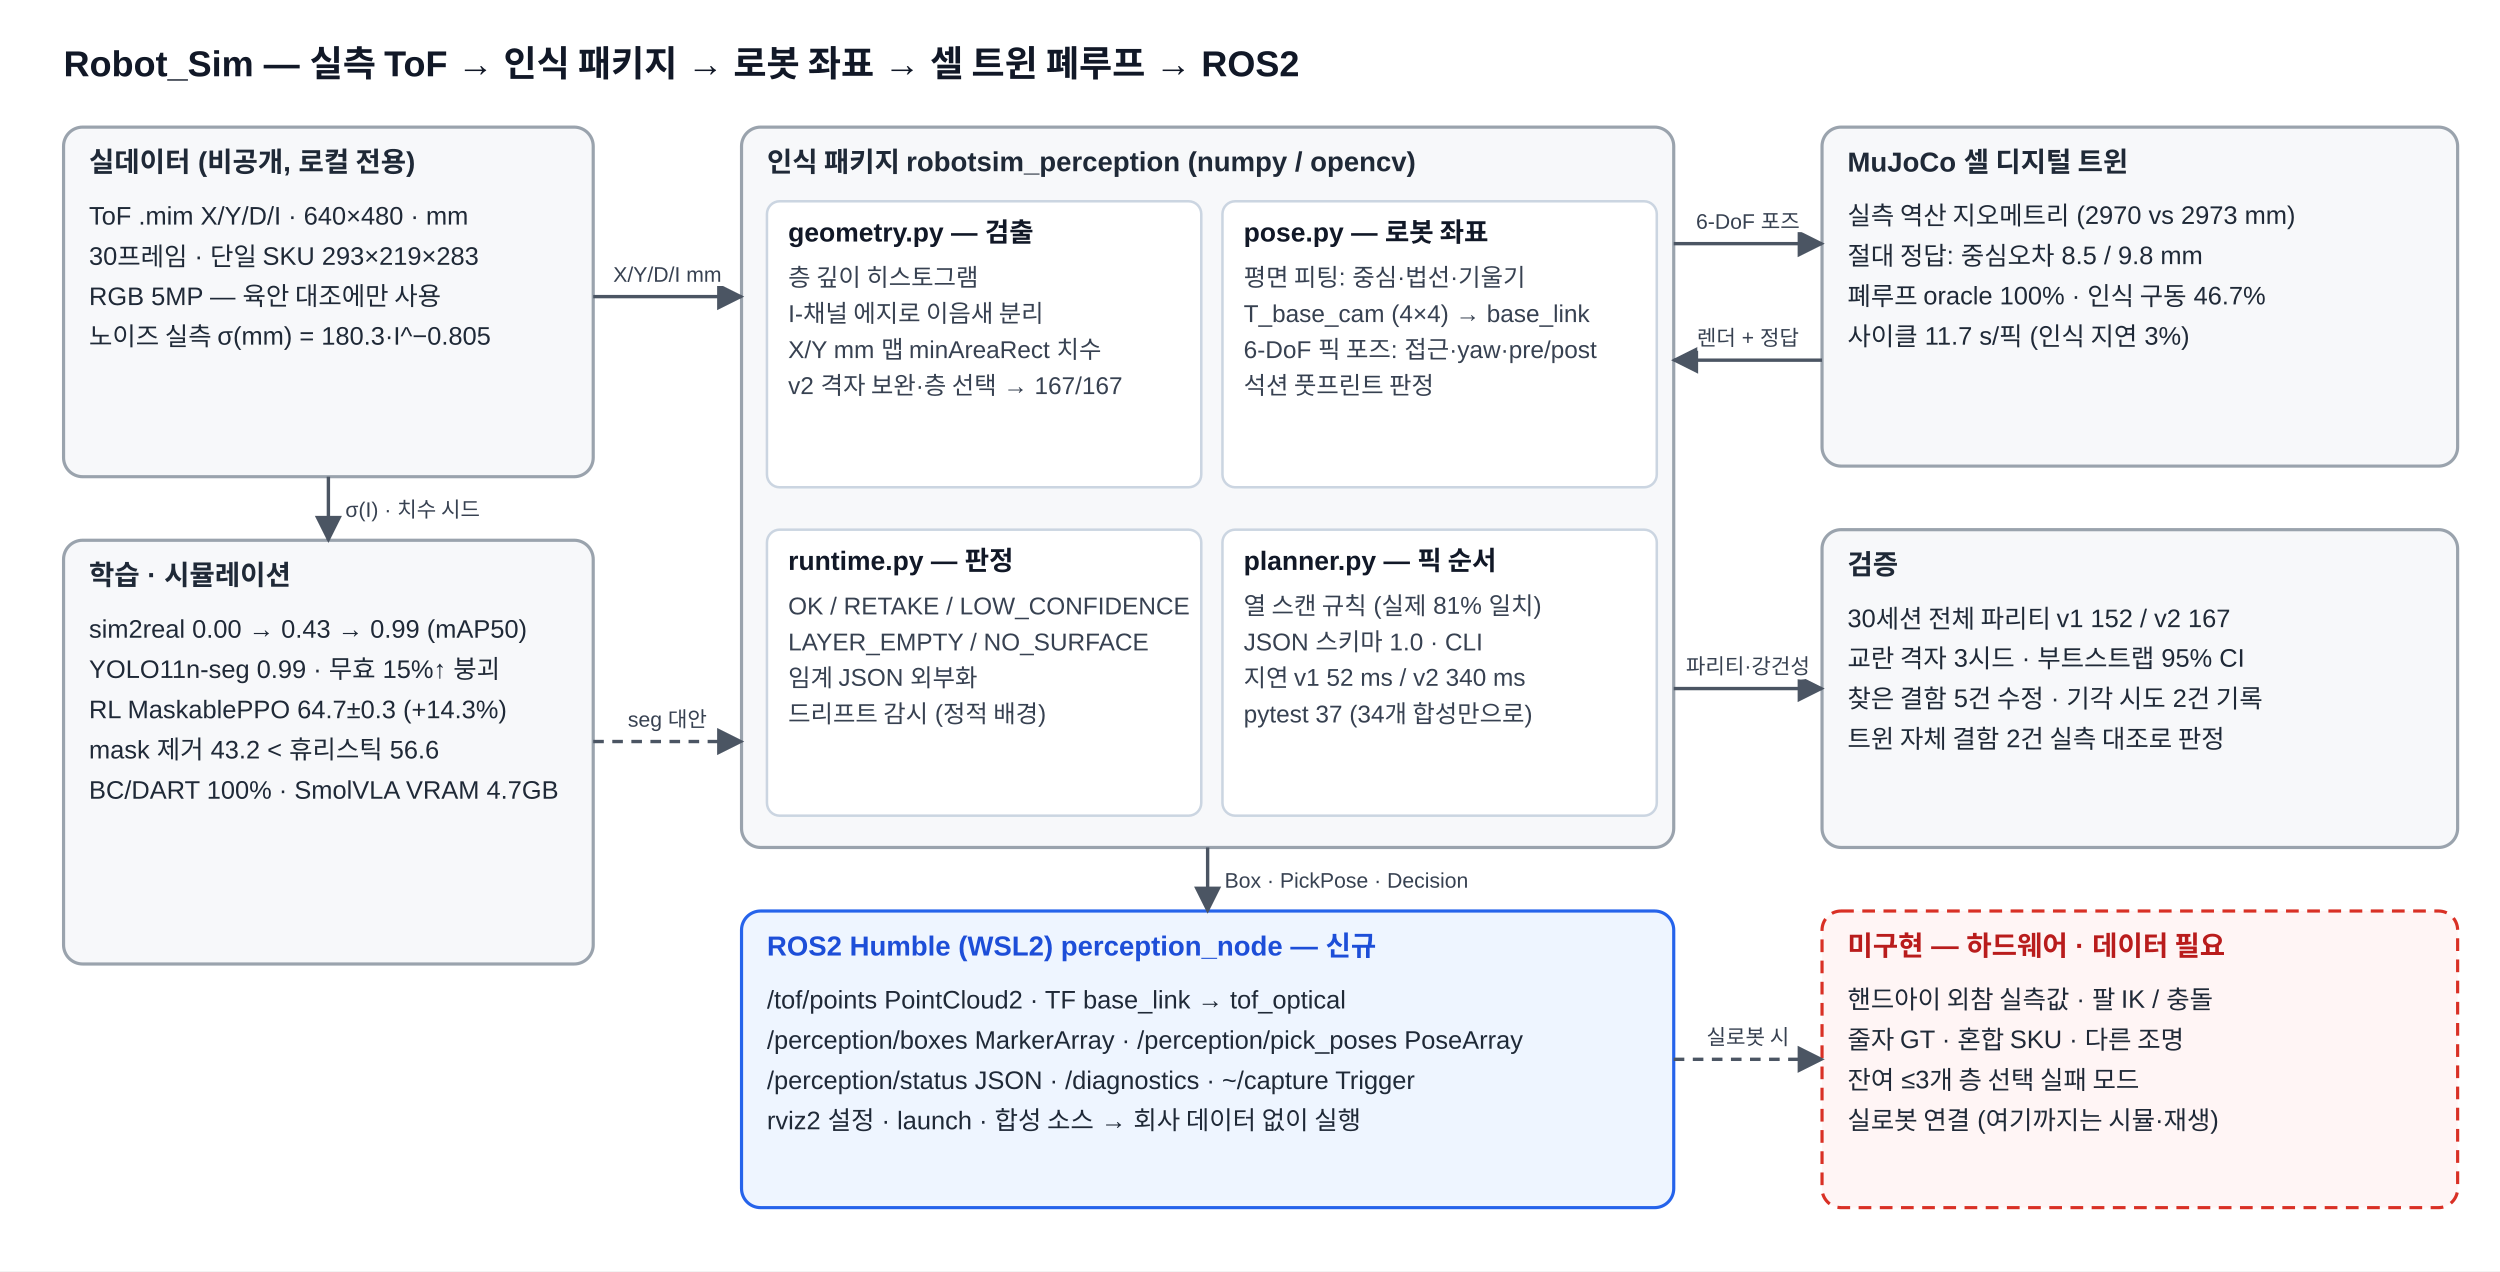
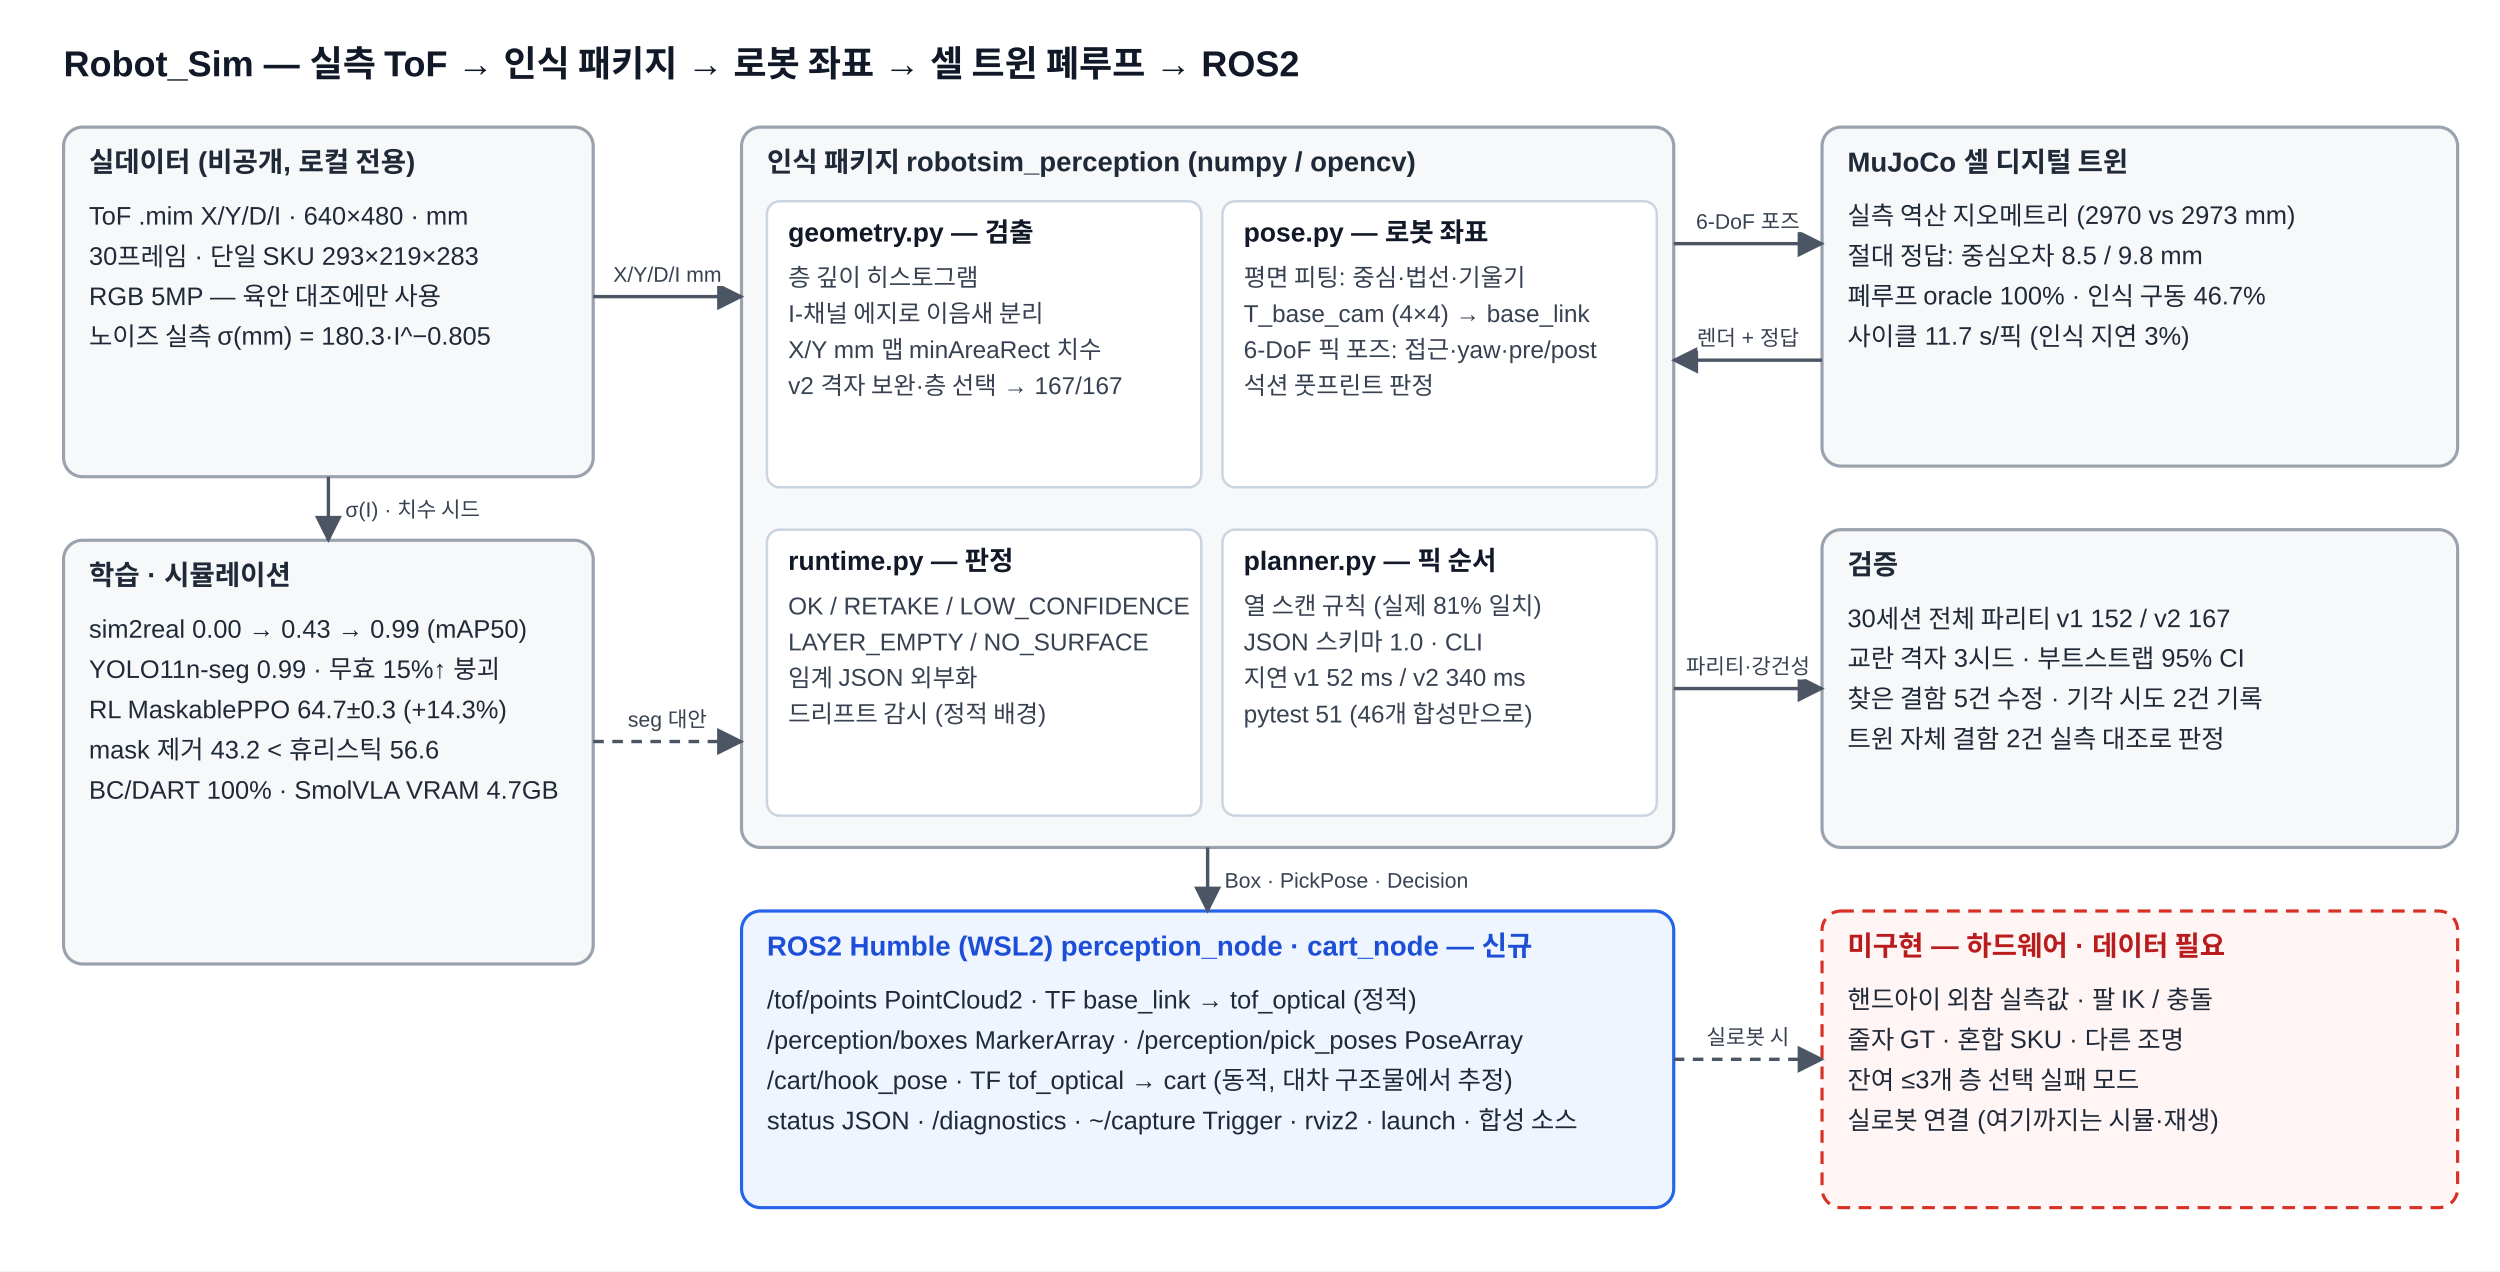
<svg xmlns="http://www.w3.org/2000/svg" width="1180" height="600" viewBox="0 0 1180 600" font-family="&quot;Segoe UI&quot;, &quot;Malgun Gothic&quot;, &quot;Apple SD Gothic Neo&quot;, &quot;Noto Sans KR&quot;, Arial, sans-serif">
  <defs>
    <marker id="ah" viewBox="0 0 10 10" refX="9" refY="5" markerWidth="8" markerHeight="8" orient="auto">
      <path d="M0,0 L10,5 L0,10 z" fill="#4b5563" />
    </marker>
  </defs>
  <rect width="1180" height="600" fill="#ffffff" />
  <text x="30" y="36" font-size="17" font-weight="700" fill="#111827">Robot_Sim — 실측 ToF → 인식 패키지 → 로봇 좌표 → 셀 트윈 폐루프 → ROS2</text>
  <rect x="30" y="60" width="250" height="165" rx="9" fill="#f7f8fa" stroke="#9aa3ad" stroke-width="1.5" />
  <text x="42" y="81" font-size="13" font-weight="700" fill="#1f2937">실데이터 (비공개, 로컬 전용)</text>
  <text x="42" y="106" font-size="12" fill="#1f2937">ToF .mim  X/Y/D/I · 640×480 · mm</text>
  <text x="42" y="125" font-size="12" fill="#1f2937">30프레임 · 단일 SKU 293×219×283</text>
  <text x="42" y="144" font-size="12" fill="#1f2937">RGB 5MP — 육안 대조에만 사용</text>
  <text x="42" y="163" font-size="12" fill="#1f2937">노이즈 실측 σ(mm) = 180.3·I^−0.805</text>
  <rect x="30" y="255" width="250" height="200" rx="9" fill="#f7f8fa" stroke="#9aa3ad" stroke-width="1.5" />
  <text x="42" y="276" font-size="13" font-weight="700" fill="#1f2937">학습 · 시뮬레이션</text>
  <text x="42" y="301" font-size="12" fill="#1f2937">sim2real  0.00 → 0.43 → 0.99 (mAP50)</text>
  <text x="42" y="320" font-size="12" fill="#1f2937">YOLO11n-seg 0.99 · 무효 15%↑ 붕괴</text>
  <text x="42" y="339" font-size="12" fill="#1f2937">RL MaskablePPO 64.7±0.3 (+14.3%)</text>
  <text x="42" y="358" font-size="12" fill="#1f2937">   mask 제거 43.2 &lt; 휴리스틱 56.6</text>
  <text x="42" y="377" font-size="12" fill="#1f2937">BC/DART 100% · SmolVLA VRAM 4.7GB</text>
  <rect x="350" y="60" width="440" height="340" rx="9" fill="#f7f8fa" stroke="#9aa3ad" stroke-width="1.5" />
  <text x="362" y="81" font-size="13" font-weight="700" fill="#1f2937">인식 패키지  robotsim_perception  (numpy / opencv)</text>
  <rect x="362" y="95" width="205" height="135" rx="6" fill="#ffffff" stroke="#cbd5e1" stroke-width="1.2" />
  <text x="372" y="114" font-size="12.5" font-weight="700" fill="#111827">geometry.py — 검출</text>
  <text x="372" y="135" font-size="11.5" fill="#374151">층 깊이 히스토그램</text>
  <text x="372" y="152" font-size="11.5" fill="#374151">I-채널 에지로 이음새 분리</text>
  <text x="372" y="169" font-size="11.5" fill="#374151">X/Y mm 맵 minAreaRect 치수</text>
  <text x="372" y="186" font-size="11.5" fill="#374151">v2 격자 보완·층 선택 → 167/167</text>
  <rect x="577" y="95" width="205" height="135" rx="6" fill="#ffffff" stroke="#cbd5e1" stroke-width="1.2" />
  <text x="587" y="114" font-size="12.5" font-weight="700" fill="#111827">pose.py — 로봇 좌표</text>
  <text x="587" y="135" font-size="11.5" fill="#374151">평면 피팅: 중심·법선·기울기</text>
  <text x="587" y="152" font-size="11.5" fill="#374151">T_base_cam (4×4) → base_link</text>
  <text x="587" y="169" font-size="11.5" fill="#374151">6-DoF 픽 포즈: 접근·yaw·pre/post</text>
  <text x="587" y="186" font-size="11.5" fill="#374151">석션 풋프린트 판정</text>
  <rect x="362" y="250" width="205" height="135" rx="6" fill="#ffffff" stroke="#cbd5e1" stroke-width="1.2" />
  <text x="372" y="269" font-size="12.5" font-weight="700" fill="#111827">runtime.py — 판정</text>
  <text x="372" y="290" font-size="11.5" fill="#374151">OK / RETAKE / LOW_CONFIDENCE</text>
  <text x="372" y="307" font-size="11.5" fill="#374151">LAYER_EMPTY / NO_SURFACE</text>
  <text x="372" y="324" font-size="11.5" fill="#374151">임계 JSON 외부화</text>
  <text x="372" y="341" font-size="11.5" fill="#374151">드리프트 감시 (정적 배경)</text>
  <rect x="577" y="250" width="205" height="135" rx="6" fill="#ffffff" stroke="#cbd5e1" stroke-width="1.2" />
  <text x="587" y="269" font-size="12.5" font-weight="700" fill="#111827">planner.py — 픽 순서</text>
  <text x="587" y="290" font-size="11.5" fill="#374151">열 스캔 규칙 (실제 81% 일치)</text>
  <text x="587" y="307" font-size="11.5" fill="#374151">JSON 스키마 1.0 · CLI</text>
  <text x="587" y="324" font-size="11.5" fill="#374151">지연 v1 52 ms / v2 340 ms</text>
-   <text x="587" y="341" font-size="11.5" fill="#374151">pytest 37 (34개 합성만으로)</text>
+   <text x="587" y="341" font-size="11.5" fill="#374151">pytest 51 (46개 합성만으로)</text>
  <rect x="350" y="430" width="440" height="140" rx="9" fill="#eef5ff" stroke="#2563eb" stroke-width="1.5" />
-   <text x="362" y="451" font-size="13" font-weight="700" fill="#1d4ed8">ROS2 Humble (WSL2)  perception_node — 신규</text>
-   <text x="362" y="476" font-size="12" fill="#1f2937">/tof/points PointCloud2 · TF base_link → tof_optical</text>
+   <text x="362" y="451" font-size="13" font-weight="700" fill="#1d4ed8">ROS2 Humble (WSL2)  perception_node · cart_node — 신규</text>
+   <text x="362" y="476" font-size="12" fill="#1f2937">/tof/points PointCloud2 · TF base_link → tof_optical (정적)</text>
  <text x="362" y="495" font-size="12" fill="#1f2937">/perception/boxes MarkerArray · /perception/pick_poses PoseArray</text>
-   <text x="362" y="514" font-size="12" fill="#1f2937">/perception/status JSON · /diagnostics · ~/capture Trigger</text>
-   <text x="362" y="533" font-size="12" fill="#1f2937">rviz2 설정 · launch · 합성 소스 → 회사 데이터 없이 실행</text>
+   <text x="362" y="514" font-size="12" fill="#1f2937">/cart/hook_pose · TF tof_optical → cart (동적, 대차 구조물에서 추정)</text>
+   <text x="362" y="533" font-size="12" fill="#1f2937">status JSON · /diagnostics · ~/capture Trigger · rviz2 · launch · 합성 소스</text>
  <rect x="860" y="60" width="300" height="160" rx="9" fill="#f7f8fa" stroke="#9aa3ad" stroke-width="1.5" />
  <text x="872" y="81" font-size="13" font-weight="700" fill="#1f2937">MuJoCo 셀 디지털 트윈</text>
  <text x="872" y="106" font-size="12" fill="#1f2937">실측 역산 지오메트리 (2970 vs 2973 mm)</text>
  <text x="872" y="125" font-size="12" fill="#1f2937">절대 정답: 중심오차 8.5 / 9.8 mm</text>
  <text x="872" y="144" font-size="12" fill="#1f2937">폐루프  oracle 100%  ·  인식 구동 46.7%</text>
  <text x="872" y="163" font-size="12" fill="#1f2937">사이클 11.7 s/픽 (인식 지연 3%)</text>
  <rect x="860" y="250" width="300" height="150" rx="9" fill="#f7f8fa" stroke="#9aa3ad" stroke-width="1.5" />
  <text x="872" y="271" font-size="13" font-weight="700" fill="#1f2937">검증</text>
  <text x="872" y="296" font-size="12" fill="#1f2937">30세션 전체 파리티  v1 152 / v2 167</text>
  <text x="872" y="315" font-size="12" fill="#1f2937">교란 격자 3시드 · 부트스트랩 95% CI</text>
  <text x="872" y="334" font-size="12" fill="#1f2937">찾은 결함 5건 수정 · 기각 시도 2건 기록</text>
  <text x="872" y="353" font-size="12" fill="#1f2937">트윈 자체 결함 2건 실측 대조로 판정</text>
  <rect x="860" y="430" width="300" height="140" rx="9" fill="#fff5f5" stroke="#d93025" stroke-width="1.5" stroke-dasharray="6,4" />
  <text x="872" y="451" font-size="13" font-weight="700" fill="#b91c1c">미구현 — 하드웨어 · 데이터 필요</text>
  <text x="872" y="476" font-size="12" fill="#1f2937">핸드아이 외참 실측값 · 팔 IK / 충돌</text>
  <text x="872" y="495" font-size="12" fill="#1f2937">줄자 GT · 혼합 SKU · 다른 조명</text>
  <text x="872" y="514" font-size="12" fill="#1f2937">잔여 ≤3개 층 선택 실패 모드</text>
  <text x="872" y="533" font-size="12" fill="#1f2937">실로봇 연결 (여기까지는 시뮬·재생)</text>
  <line x1="280" y1="140" x2="350" y2="140" stroke="#4b5563" stroke-width="1.6" marker-end="url(#ah)" />
  <text x="315.0" y="133.0" font-size="10" fill="#374151" text-anchor="middle" paint-order="stroke" stroke="#ffffff" stroke-width="4">X/Y/D/I mm</text>
  <line x1="155" y1="225" x2="155" y2="255" stroke="#4b5563" stroke-width="1.6" marker-end="url(#ah)" />
  <text x="163.0" y="244.0" font-size="10" fill="#374151" text-anchor="start" paint-order="stroke" stroke="#ffffff" stroke-width="4">σ(I) · 치수 시드</text>
  <line x1="790" y1="115" x2="860" y2="115" stroke="#4b5563" stroke-width="1.6" marker-end="url(#ah)" />
  <text x="825.0" y="108.0" font-size="10" fill="#374151" text-anchor="middle" paint-order="stroke" stroke="#ffffff" stroke-width="4">6-DoF 포즈</text>
  <line x1="860" y1="170" x2="790" y2="170" stroke="#4b5563" stroke-width="1.6" marker-end="url(#ah)" />
  <text x="825.0" y="163.0" font-size="10" fill="#374151" text-anchor="middle" paint-order="stroke" stroke="#ffffff" stroke-width="4">렌더 + 정답</text>
  <line x1="790" y1="325" x2="860" y2="325" stroke="#4b5563" stroke-width="1.6" marker-end="url(#ah)" />
  <text x="825.0" y="318.0" font-size="10" fill="#374151" text-anchor="middle" paint-order="stroke" stroke="#ffffff" stroke-width="4">파리티·강건성</text>
  <line x1="570" y1="400" x2="570" y2="430" stroke="#4b5563" stroke-width="1.6" marker-end="url(#ah)" />
  <text x="578.0" y="419.0" font-size="10" fill="#374151" text-anchor="start" paint-order="stroke" stroke="#ffffff" stroke-width="4">Box · PickPose · Decision</text>
  <line x1="280" y1="350" x2="350" y2="350" stroke="#4b5563" stroke-width="1.6" stroke-dasharray="5,4" marker-end="url(#ah)" />
  <text x="315.0" y="343.0" font-size="10" fill="#374151" text-anchor="middle" paint-order="stroke" stroke="#ffffff" stroke-width="4">seg 대안</text>
  <line x1="790" y1="500" x2="860" y2="500" stroke="#4b5563" stroke-width="1.6" stroke-dasharray="5,4" marker-end="url(#ah)" />
  <text x="825.0" y="493.0" font-size="10" fill="#374151" text-anchor="middle" paint-order="stroke" stroke="#ffffff" stroke-width="4">실로봇 시</text>
</svg>
